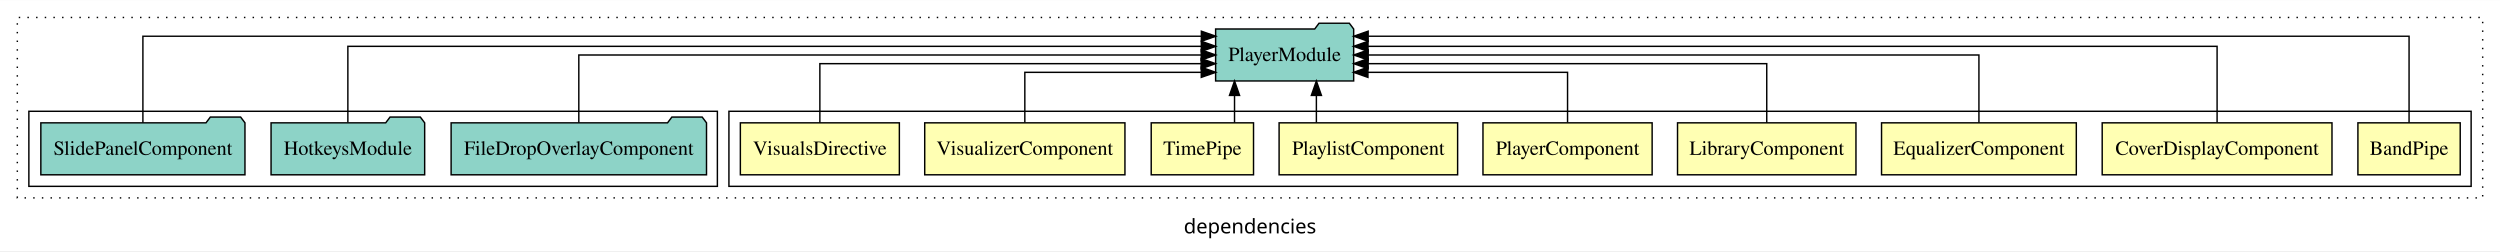
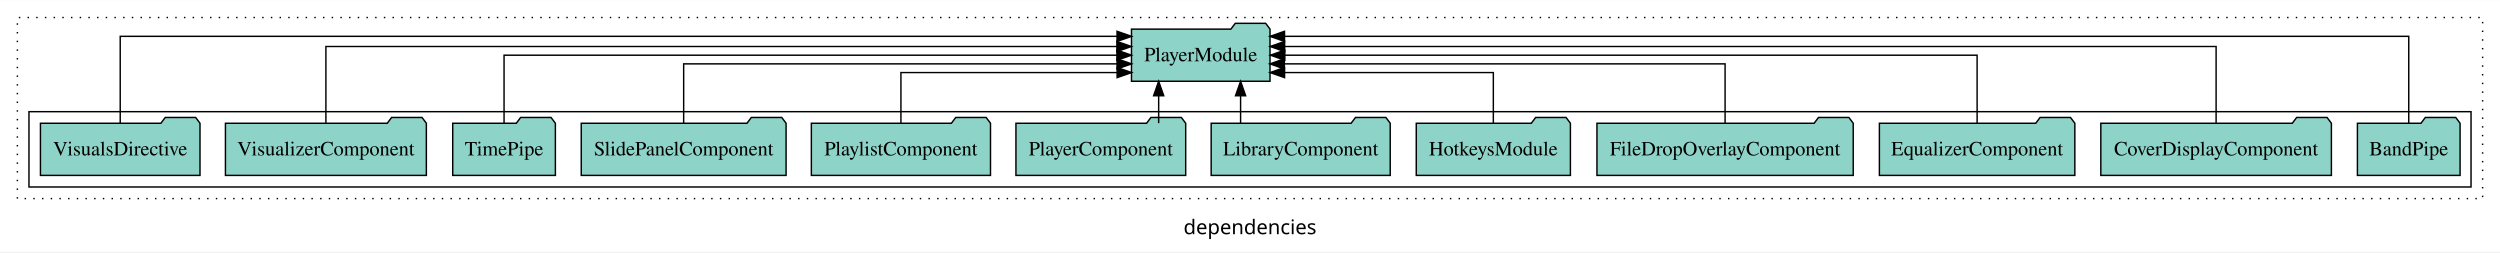
- <svg xmlns="http://www.w3.org/2000/svg" width="1732pt" height="174pt" viewBox="0.00 0.00 1732.00 173.80">
+ <svg xmlns="http://www.w3.org/2000/svg" width="1726pt" height="174pt" viewBox="0.00 0.00 1726.00 173.80">
  <g id="graph0" class="graph" transform="scale(1 1) rotate(0) translate(4 169.8)">
-     <polygon fill="white" stroke="transparent" points="-4,4 -4,-169.8 1728,-169.8 1728,4 -4,4" />
-     <text text-anchor="middle" x="862" y="-8.2" font-family="sans-serif" font-size="14.00">dependencies</text>
+     <polygon fill="white" stroke="transparent" points="-4,4 -4,-169.8 1722,-169.8 1722,4 -4,4" />
+     <text text-anchor="middle" x="859" y="-8.2" font-family="sans-serif" font-size="14.00">dependencies</text>
    <g id="clust1" class="cluster">
-       <polygon fill="none" stroke="black" stroke-dasharray="1,5" points="8,-32.8 8,-157.8 1716,-157.8 1716,-32.8 8,-32.8" />
+       <polygon fill="none" stroke="black" stroke-dasharray="1,5" points="8,-32.8 8,-157.8 1710,-157.8 1710,-32.8 8,-32.8" />
    </g>
-     <g id="clust2" class="cluster">
-       <polygon fill="none" stroke="black" points="501,-40.8 501,-92.8 1708,-92.8 1708,-40.8 501,-40.8" />
-     </g>
-     <g id="clust12" class="cluster">
-       <polygon fill="none" stroke="black" points="16,-40.8 16,-92.8 493,-92.8 493,-40.8 16,-40.8" />
+     <g id="clust3" class="cluster">
+       <polygon fill="none" stroke="black" points="16,-40.8 16,-92.8 1702,-92.8 1702,-40.8 16,-40.8" />
    </g>
    <g id="node1" class="node">
-       <polygon fill="#ffffb3" stroke="black" points="1700.44,-84.8 1629.56,-84.8 1629.56,-48.8 1700.44,-48.8 1700.44,-84.8" />
-       <text text-anchor="middle" x="1665" y="-62.6" font-family="Times,serif" font-size="14.00">BandPipe</text>
+       <polygon fill="#8dd3c7" stroke="black" points="1694.44,-84.8 1691.44,-88.8 1670.44,-88.8 1667.44,-84.8 1623.56,-84.8 1623.56,-48.8 1694.44,-48.8 1694.44,-84.8" />
+       <text text-anchor="middle" x="1659" y="-62.6" font-family="Times,serif" font-size="14.00">BandPipe</text>
+     </g>
+     <g id="node13" class="node">
+       <polygon fill="#8dd3c7" stroke="black" points="872.82,-149.8 869.82,-153.8 848.82,-153.8 845.82,-149.8 777.18,-149.8 777.18,-113.8 872.82,-113.8 872.82,-149.8" />
+       <text text-anchor="middle" x="825" y="-127.6" font-family="Times,serif" font-size="14.00">PlayerModule</text>
+     </g>
+     <g id="edge1" class="edge">
+       <path fill="none" stroke="black" d="M1659,-84.89C1659,-107.93 1659,-144.8 1659,-144.8 1659,-144.8 882.83,-144.8 882.83,-144.8" />
+       <polygon fill="black" stroke="black" points="882.83,-141.3 872.83,-144.8 882.83,-148.3 882.83,-141.3" />
+     </g>
+     <g id="node2" class="node">
+       <polygon fill="#8dd3c7" stroke="black" points="1605.6,-84.8 1602.6,-88.8 1581.6,-88.8 1578.6,-84.8 1446.4,-84.8 1446.4,-48.8 1605.6,-48.8 1605.6,-84.8" />
+       <text text-anchor="middle" x="1526" y="-62.6" font-family="Times,serif" font-size="14.00">CoverDisplayComponent</text>
+     </g>
+     <g id="edge2" class="edge">
+       <path fill="none" stroke="black" d="M1526,-85.08C1526,-106.12 1526,-137.8 1526,-137.8 1526,-137.8 882.91,-137.8 882.91,-137.8" />
+       <polygon fill="black" stroke="black" points="882.91,-134.3 872.91,-137.8 882.91,-141.3 882.91,-134.3" />
+     </g>
+     <g id="node3" class="node">
+       <polygon fill="#8dd3c7" stroke="black" points="1428.47,-84.8 1425.47,-88.8 1404.47,-88.8 1401.47,-84.8 1293.53,-84.8 1293.53,-48.8 1428.47,-48.8 1428.47,-84.8" />
+       <text text-anchor="middle" x="1361" y="-62.6" font-family="Times,serif" font-size="14.00">EqualizerComponent</text>
+     </g>
+     <g id="edge3" class="edge">
+       <path fill="none" stroke="black" d="M1361,-84.91C1361,-104.14 1361,-131.8 1361,-131.8 1361,-131.8 883.04,-131.8 883.04,-131.8" />
+       <polygon fill="black" stroke="black" points="883.04,-128.3 873.04,-131.8 883.04,-135.3 883.04,-128.3" />
+     </g>
+     <g id="node4" class="node">
+       <polygon fill="#8dd3c7" stroke="black" points="1275.47,-84.8 1272.47,-88.8 1251.47,-88.8 1248.47,-84.8 1098.53,-84.8 1098.53,-48.8 1275.47,-48.8 1275.47,-84.8" />
+       <text text-anchor="middle" x="1187" y="-62.6" font-family="Times,serif" font-size="14.00">FileDropOverlayComponent</text>
+     </g>
+     <g id="edge4" class="edge">
+       <path fill="none" stroke="black" d="M1187,-84.82C1187,-102.17 1187,-125.8 1187,-125.8 1187,-125.8 882.7,-125.8 882.7,-125.8" />
+       <polygon fill="black" stroke="black" points="882.7,-122.3 872.7,-125.8 882.7,-129.3 882.7,-122.3" />
+     </g>
+     <g id="node5" class="node">
+       <polygon fill="#8dd3c7" stroke="black" points="1080.21,-84.8 1077.21,-88.8 1056.21,-88.8 1053.21,-84.8 973.79,-84.8 973.79,-48.8 1080.21,-48.8 1080.21,-84.8" />
+       <text text-anchor="middle" x="1027" y="-62.6" font-family="Times,serif" font-size="14.00">HotkeysModule</text>
+     </g>
+     <g id="edge5" class="edge">
+       <path fill="none" stroke="black" d="M1027,-85.04C1027,-100.37 1027,-119.8 1027,-119.8 1027,-119.8 882.87,-119.8 882.87,-119.8" />
+       <polygon fill="black" stroke="black" points="882.87,-116.3 872.87,-119.8 882.87,-123.3 882.87,-116.3" />
+     </g>
+     <g id="node6" class="node">
+       <polygon fill="#8dd3c7" stroke="black" points="955.81,-84.8 952.81,-88.8 931.81,-88.8 928.81,-84.8 832.19,-84.8 832.19,-48.8 955.81,-48.8 955.81,-84.8" />
+       <text text-anchor="middle" x="894" y="-62.6" font-family="Times,serif" font-size="14.00">LibraryComponent</text>
+     </g>
+     <g id="edge6" class="edge">
+       <path fill="none" stroke="black" d="M852.5,-84.91C852.5,-84.91 852.5,-103.79 852.5,-103.79" />
+       <polygon fill="black" stroke="black" points="849,-103.79 852.5,-113.79 856,-103.79 849,-103.79" />
+     </g>
+     <g id="node7" class="node">
+       <polygon fill="#8dd3c7" stroke="black" points="814.6,-84.8 811.6,-88.8 790.6,-88.8 787.6,-84.8 697.4,-84.8 697.4,-48.8 814.6,-48.8 814.6,-84.8" />
+       <text text-anchor="middle" x="756" y="-62.6" font-family="Times,serif" font-size="14.00">PlayerComponent</text>
+     </g>
+     <g id="edge7" class="edge">
+       <path fill="none" stroke="black" d="M795.94,-84.91C795.94,-84.91 795.94,-103.79 795.94,-103.79" />
+       <polygon fill="black" stroke="black" points="792.44,-103.79 795.94,-113.79 799.44,-103.79 792.44,-103.79" />
+     </g>
+     <g id="node8" class="node">
+       <polygon fill="#8dd3c7" stroke="black" points="679.84,-84.8 676.84,-88.8 655.84,-88.8 652.84,-84.8 556.16,-84.8 556.16,-48.8 679.84,-48.8 679.84,-84.8" />
+       <text text-anchor="middle" x="618" y="-62.6" font-family="Times,serif" font-size="14.00">PlaylistComponent</text>
+     </g>
+     <g id="edge8" class="edge">
+       <path fill="none" stroke="black" d="M618,-85.04C618,-100.37 618,-119.8 618,-119.8 618,-119.8 767.25,-119.8 767.25,-119.8" />
+       <polygon fill="black" stroke="black" points="767.25,-123.3 777.25,-119.8 767.25,-116.3 767.25,-123.3" />
+     </g>
+     <g id="node9" class="node">
+       <polygon fill="#8dd3c7" stroke="black" points="538.71,-84.8 535.71,-88.8 514.71,-88.8 511.71,-84.8 397.29,-84.8 397.29,-48.8 538.71,-48.8 538.71,-84.8" />
+       <text text-anchor="middle" x="468" y="-62.6" font-family="Times,serif" font-size="14.00">SlidePanelComponent</text>
+     </g>
+     <g id="edge9" class="edge">
+       <path fill="none" stroke="black" d="M468,-84.82C468,-102.17 468,-125.8 468,-125.8 468,-125.8 767.22,-125.8 767.22,-125.8" />
+       <polygon fill="black" stroke="black" points="767.22,-129.3 777.22,-125.8 767.22,-122.3 767.22,-129.3" />
    </g>
    <g id="node10" class="node">
-       <polygon fill="#8dd3c7" stroke="black" points="933.82,-149.8 930.82,-153.8 909.82,-153.8 906.82,-149.8 838.18,-149.8 838.18,-113.8 933.82,-113.8 933.82,-149.8" />
-       <text text-anchor="middle" x="886" y="-127.6" font-family="Times,serif" font-size="14.00">PlayerModule</text>
+       <polygon fill="#8dd3c7" stroke="black" points="379.44,-84.8 376.44,-88.8 355.44,-88.8 352.44,-84.8 308.56,-84.8 308.56,-48.8 379.44,-48.8 379.44,-84.8" />
+       <text text-anchor="middle" x="344" y="-62.6" font-family="Times,serif" font-size="14.00">TimePipe</text>
    </g>
-     <g id="edge1" class="edge">
-       <path fill="none" stroke="black" d="M1665,-84.89C1665,-107.93 1665,-144.8 1665,-144.8 1665,-144.8 943.85,-144.8 943.85,-144.8" />
-       <polygon fill="black" stroke="black" points="943.85,-141.3 933.85,-144.8 943.85,-148.3 943.85,-141.3" />
-     </g>
-     <g id="node2" class="node">
-       <polygon fill="#ffffb3" stroke="black" points="1611.6,-84.8 1452.4,-84.8 1452.4,-48.8 1611.6,-48.8 1611.6,-84.8" />
-       <text text-anchor="middle" x="1532" y="-62.6" font-family="Times,serif" font-size="14.00">CoverDisplayComponent</text>
-     </g>
-     <g id="edge2" class="edge">
-       <path fill="none" stroke="black" d="M1532,-85.08C1532,-106.12 1532,-137.8 1532,-137.8 1532,-137.8 943.76,-137.8 943.76,-137.8" />
-       <polygon fill="black" stroke="black" points="943.76,-134.3 933.76,-137.8 943.76,-141.3 943.76,-134.3" />
-     </g>
-     <g id="node3" class="node">
-       <polygon fill="#ffffb3" stroke="black" points="1434.47,-84.8 1299.53,-84.8 1299.53,-48.8 1434.47,-48.8 1434.47,-84.8" />
-       <text text-anchor="middle" x="1367" y="-62.6" font-family="Times,serif" font-size="14.00">EqualizerComponent</text>
-     </g>
-     <g id="edge3" class="edge">
-       <path fill="none" stroke="black" d="M1367,-84.91C1367,-104.14 1367,-131.8 1367,-131.8 1367,-131.8 943.88,-131.8 943.88,-131.8" />
-       <polygon fill="black" stroke="black" points="943.88,-128.3 933.88,-131.8 943.88,-135.3 943.88,-128.3" />
-     </g>
-     <g id="node4" class="node">
-       <polygon fill="#ffffb3" stroke="black" points="1281.81,-84.8 1158.19,-84.8 1158.19,-48.8 1281.81,-48.8 1281.81,-84.8" />
-       <text text-anchor="middle" x="1220" y="-62.6" font-family="Times,serif" font-size="14.00">LibraryComponent</text>
-     </g>
-     <g id="edge4" class="edge">
-       <path fill="none" stroke="black" d="M1220,-84.82C1220,-102.17 1220,-125.8 1220,-125.8 1220,-125.8 943.85,-125.8 943.85,-125.8" />
-       <polygon fill="black" stroke="black" points="943.85,-122.3 933.85,-125.8 943.85,-129.3 943.85,-122.3" />
-     </g>
-     <g id="node5" class="node">
-       <polygon fill="#ffffb3" stroke="black" points="1140.6,-84.8 1023.4,-84.8 1023.4,-48.8 1140.6,-48.8 1140.6,-84.8" />
-       <text text-anchor="middle" x="1082" y="-62.6" font-family="Times,serif" font-size="14.00">PlayerComponent</text>
-     </g>
-     <g id="edge5" class="edge">
-       <path fill="none" stroke="black" d="M1082,-85.04C1082,-100.37 1082,-119.8 1082,-119.8 1082,-119.8 943.7,-119.8 943.7,-119.8" />
-       <polygon fill="black" stroke="black" points="943.7,-116.3 933.7,-119.8 943.7,-123.3 943.7,-116.3" />
-     </g>
-     <g id="node6" class="node">
-       <polygon fill="#ffffb3" stroke="black" points="1005.84,-84.8 882.16,-84.8 882.16,-48.8 1005.84,-48.8 1005.84,-84.8" />
-       <text text-anchor="middle" x="944" y="-62.6" font-family="Times,serif" font-size="14.00">PlaylistComponent</text>
-     </g>
-     <g id="edge6" class="edge">
-       <path fill="none" stroke="black" d="M907.99,-84.91C907.99,-84.91 907.99,-103.79 907.99,-103.79" />
-       <polygon fill="black" stroke="black" points="904.49,-103.79 907.99,-113.79 911.49,-103.79 904.49,-103.79" />
-     </g>
-     <g id="node7" class="node">
-       <polygon fill="#ffffb3" stroke="black" points="864.44,-84.8 793.56,-84.8 793.56,-48.8 864.44,-48.8 864.44,-84.8" />
-       <text text-anchor="middle" x="829" y="-62.6" font-family="Times,serif" font-size="14.00">TimePipe</text>
-     </g>
-     <g id="edge7" class="edge">
-       <path fill="none" stroke="black" d="M851.28,-84.91C851.28,-84.91 851.28,-103.79 851.28,-103.79" />
-       <polygon fill="black" stroke="black" points="847.78,-103.79 851.28,-113.79 854.78,-103.79 847.78,-103.79" />
-     </g>
-     <g id="node8" class="node">
-       <polygon fill="#ffffb3" stroke="black" points="775.36,-84.8 636.64,-84.8 636.64,-48.8 775.36,-48.8 775.36,-84.8" />
-       <text text-anchor="middle" x="706" y="-62.6" font-family="Times,serif" font-size="14.00">VisualizerComponent</text>
-     </g>
-     <g id="edge8" class="edge">
-       <path fill="none" stroke="black" d="M706,-85.04C706,-100.37 706,-119.8 706,-119.8 706,-119.8 828.24,-119.8 828.24,-119.8" />
-       <polygon fill="black" stroke="black" points="828.24,-123.3 838.24,-119.8 828.24,-116.3 828.24,-123.3" />
-     </g>
-     <g id="node9" class="node">
-       <polygon fill="#ffffb3" stroke="black" points="619.08,-84.8 508.92,-84.8 508.92,-48.8 619.08,-48.8 619.08,-84.8" />
-       <text text-anchor="middle" x="564" y="-62.6" font-family="Times,serif" font-size="14.00">VisualsDirective</text>
-     </g>
-     <g id="edge9" class="edge">
-       <path fill="none" stroke="black" d="M564,-84.82C564,-102.17 564,-125.8 564,-125.8 564,-125.8 828.14,-125.8 828.14,-125.8" />
-       <polygon fill="black" stroke="black" points="828.14,-129.3 838.14,-125.8 828.14,-122.3 828.14,-129.3" />
+     <g id="edge10" class="edge">
+       <path fill="none" stroke="black" d="M344,-84.91C344,-104.14 344,-131.8 344,-131.8 344,-131.8 767.12,-131.8 767.12,-131.8" />
+       <polygon fill="black" stroke="black" points="767.12,-135.3 777.12,-131.8 767.12,-128.3 767.12,-135.3" />
    </g>
    <g id="node11" class="node">
-       <polygon fill="#8dd3c7" stroke="black" points="485.47,-84.8 482.47,-88.8 461.47,-88.8 458.47,-84.8 308.53,-84.8 308.53,-48.8 485.47,-48.8 485.47,-84.8" />
-       <text text-anchor="middle" x="397" y="-62.6" font-family="Times,serif" font-size="14.00">FileDropOverlayComponent</text>
+       <polygon fill="#8dd3c7" stroke="black" points="290.36,-84.8 287.36,-88.8 266.36,-88.8 263.36,-84.8 151.64,-84.8 151.64,-48.8 290.36,-48.8 290.36,-84.8" />
+       <text text-anchor="middle" x="221" y="-62.6" font-family="Times,serif" font-size="14.00">VisualizerComponent</text>
    </g>
-     <g id="edge10" class="edge">
-       <path fill="none" stroke="black" d="M397,-84.91C397,-104.14 397,-131.8 397,-131.8 397,-131.8 828.22,-131.8 828.22,-131.8" />
-       <polygon fill="black" stroke="black" points="828.22,-135.3 838.22,-131.8 828.22,-128.3 828.22,-135.3" />
+     <g id="edge11" class="edge">
+       <path fill="none" stroke="black" d="M221,-85.08C221,-106.12 221,-137.8 221,-137.8 221,-137.8 767.1,-137.8 767.1,-137.8" />
+       <polygon fill="black" stroke="black" points="767.1,-141.3 777.1,-137.8 767.1,-134.3 767.1,-141.3" />
    </g>
    <g id="node12" class="node">
-       <polygon fill="#8dd3c7" stroke="black" points="290.21,-84.8 287.21,-88.8 266.21,-88.8 263.21,-84.8 183.79,-84.8 183.79,-48.8 290.21,-48.8 290.21,-84.8" />
-       <text text-anchor="middle" x="237" y="-62.6" font-family="Times,serif" font-size="14.00">HotkeysModule</text>
-     </g>
-     <g id="edge11" class="edge">
-       <path fill="none" stroke="black" d="M237,-85.08C237,-106.12 237,-137.8 237,-137.8 237,-137.8 828.28,-137.8 828.28,-137.8" />
-       <polygon fill="black" stroke="black" points="828.28,-141.3 838.28,-137.8 828.28,-134.3 828.28,-141.3" />
-     </g>
-     <g id="node13" class="node">
-       <polygon fill="#8dd3c7" stroke="black" points="165.71,-84.8 162.71,-88.8 141.71,-88.8 138.71,-84.8 24.29,-84.8 24.29,-48.8 165.71,-48.8 165.71,-84.8" />
-       <text text-anchor="middle" x="95" y="-62.6" font-family="Times,serif" font-size="14.00">SlidePanelComponent</text>
+       <polygon fill="#8dd3c7" stroke="black" points="134.08,-84.8 131.08,-88.8 110.08,-88.8 107.08,-84.8 23.92,-84.8 23.92,-48.8 134.08,-48.8 134.08,-84.8" />
+       <text text-anchor="middle" x="79" y="-62.6" font-family="Times,serif" font-size="14.00">VisualsDirective</text>
    </g>
    <g id="edge12" class="edge">
-       <path fill="none" stroke="black" d="M95,-84.89C95,-107.93 95,-144.8 95,-144.8 95,-144.8 828.3,-144.8 828.3,-144.8" />
-       <polygon fill="black" stroke="black" points="828.3,-148.3 838.3,-144.8 828.3,-141.3 828.3,-148.3" />
+       <path fill="none" stroke="black" d="M79,-84.89C79,-107.93 79,-144.8 79,-144.8 79,-144.8 767.2,-144.8 767.2,-144.8" />
+       <polygon fill="black" stroke="black" points="767.2,-148.3 777.2,-144.8 767.2,-141.3 767.2,-148.3" />
    </g>
  </g>
</svg>
